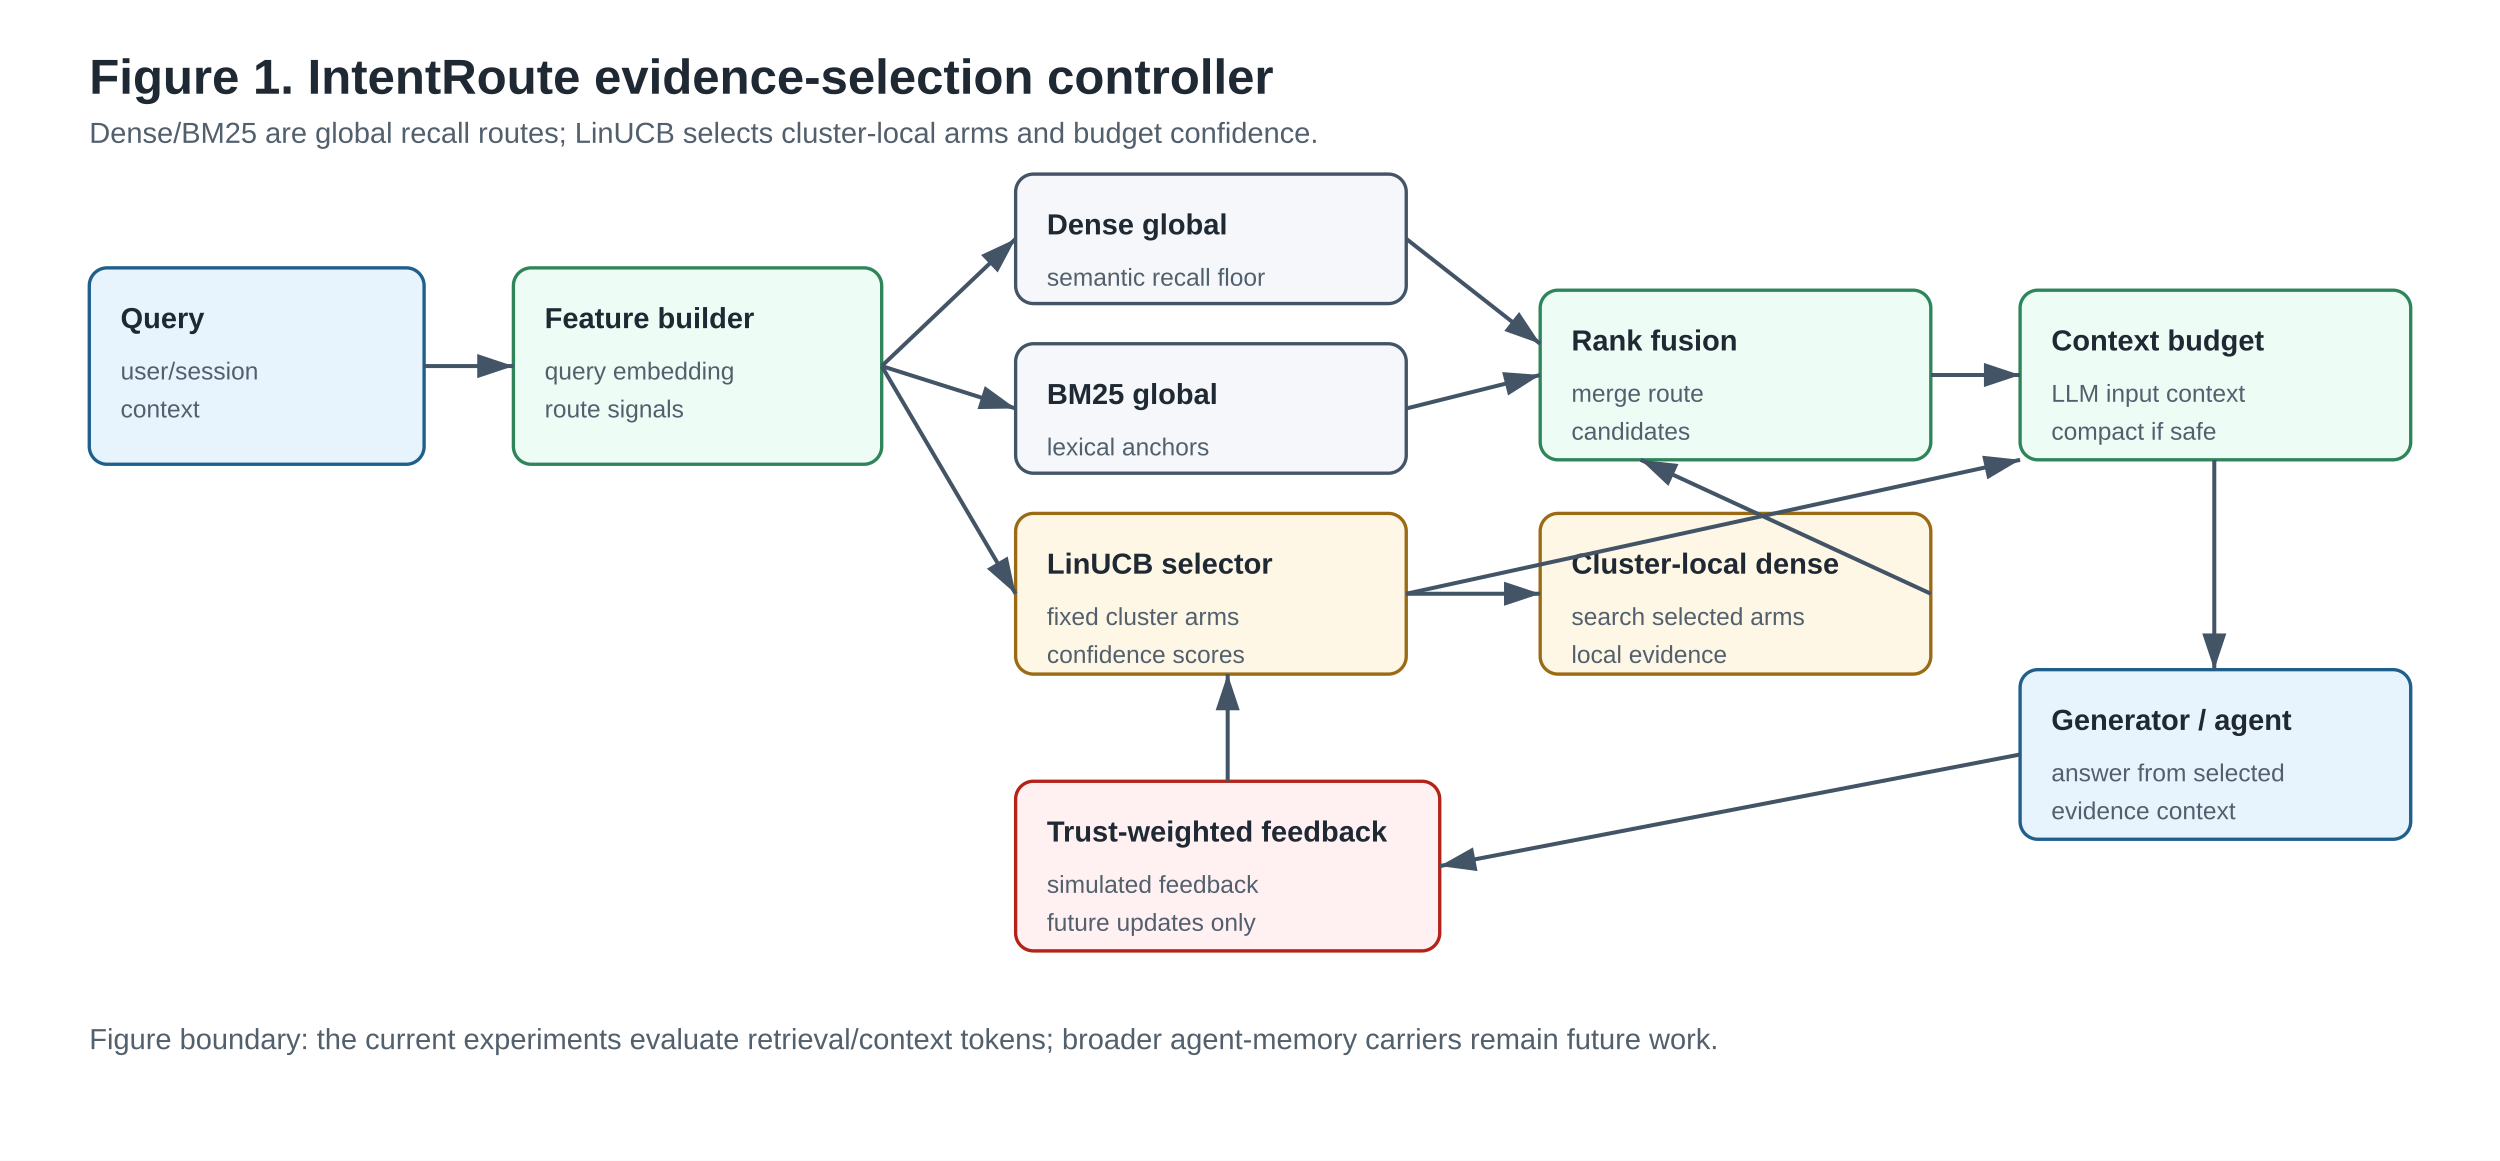
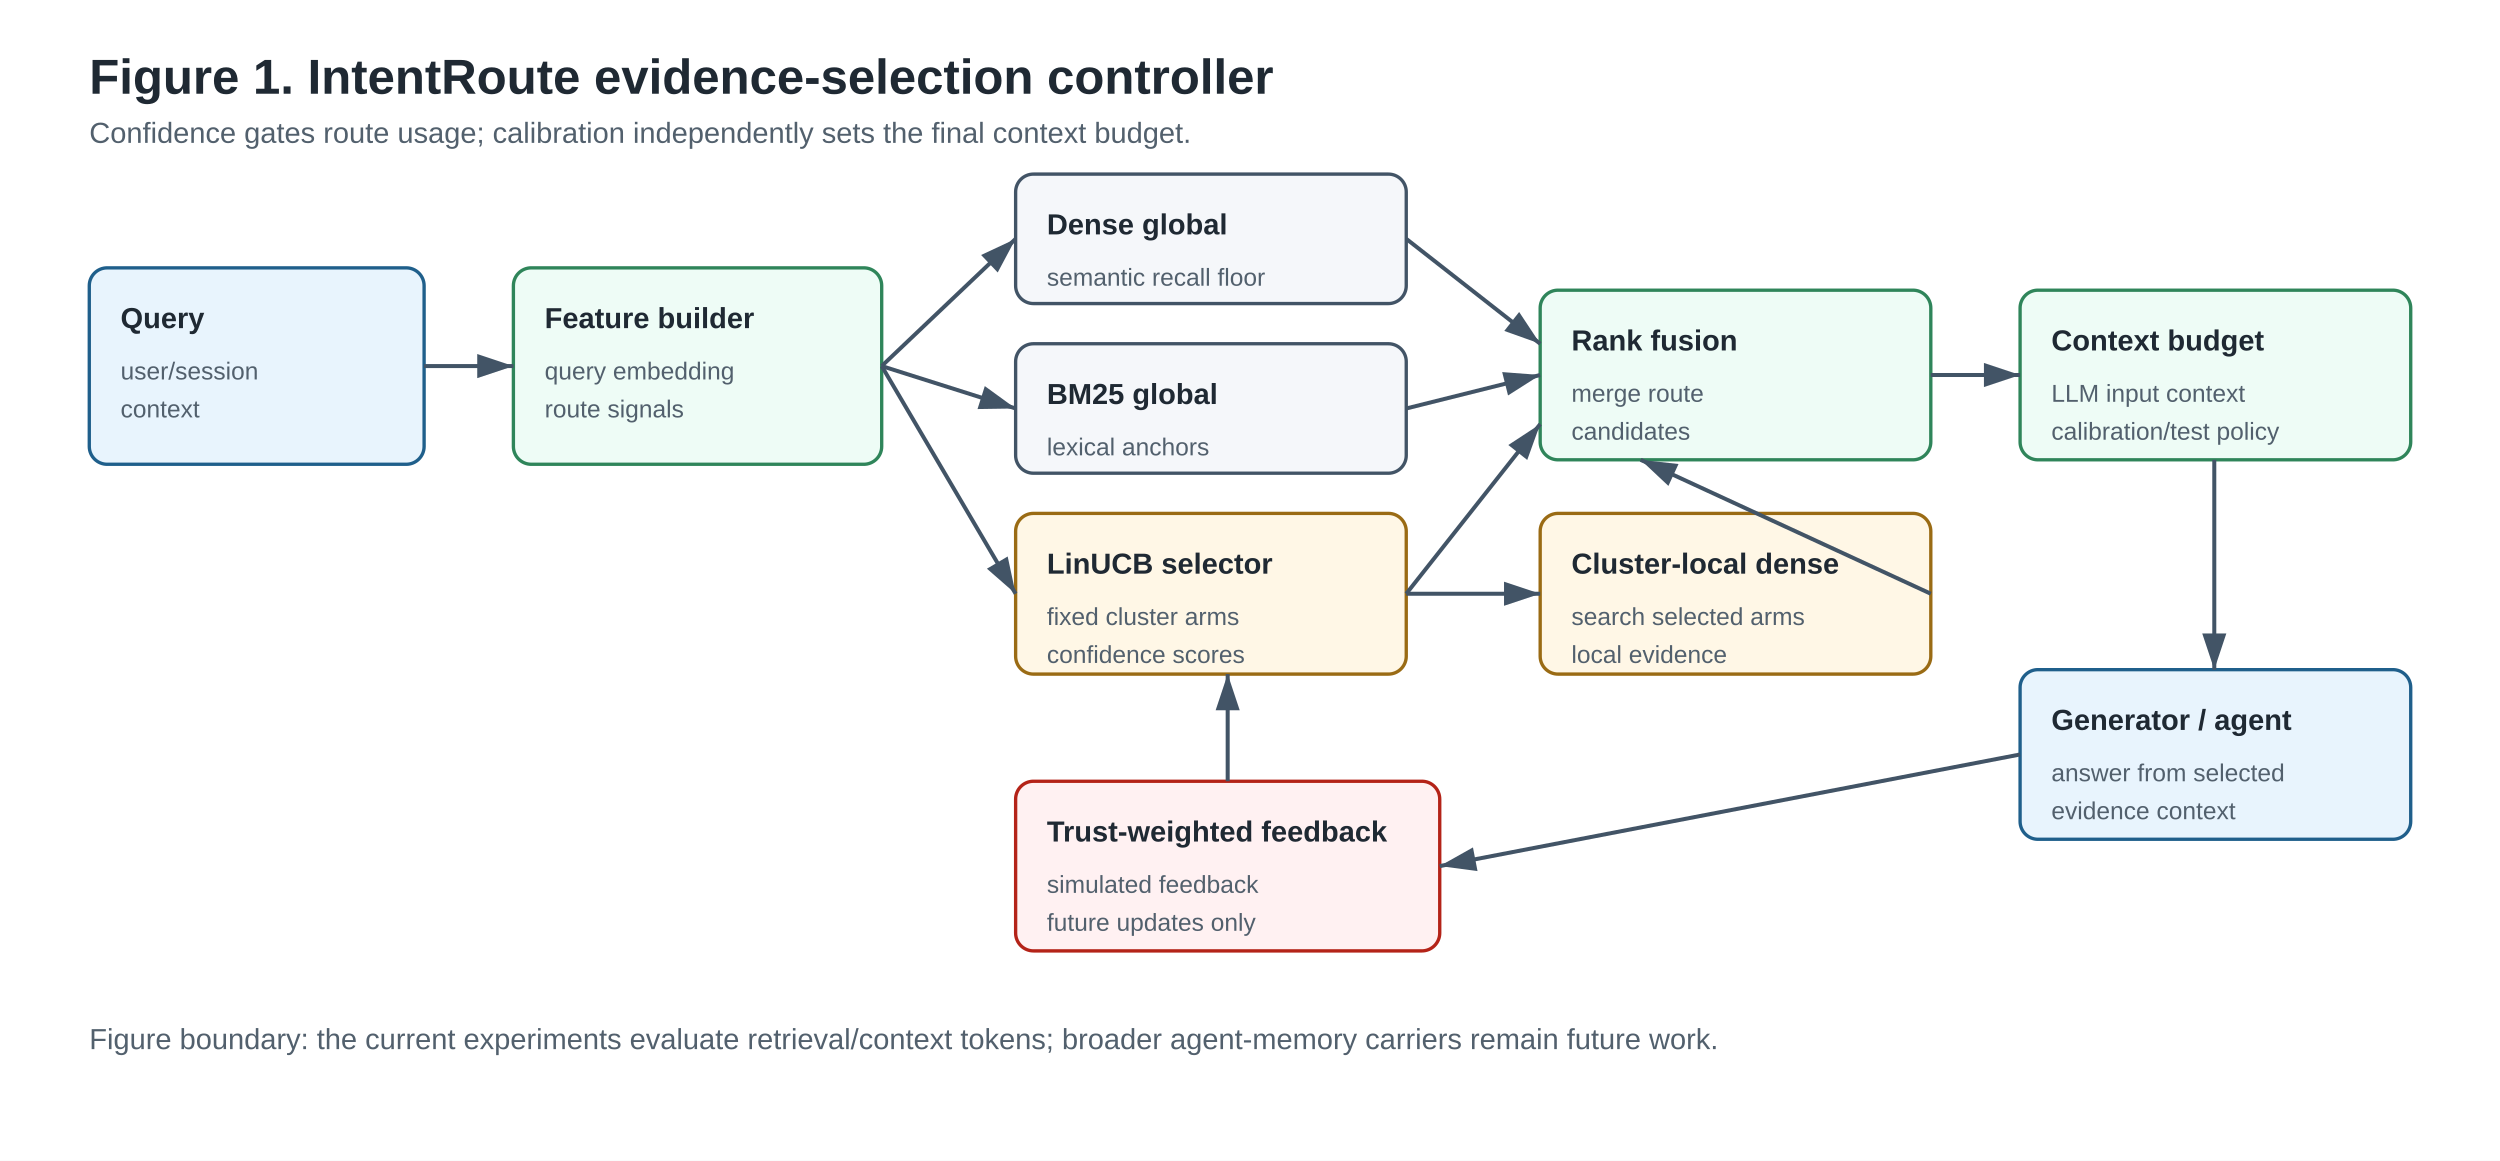
<svg xmlns="http://www.w3.org/2000/svg" width="1120" height="520" viewBox="0 0 1120 520" role="img">
  <defs>
    <marker id="arrow" markerWidth="10" markerHeight="10" refX="9" refY="3" orient="auto" markerUnits="strokeWidth">
      <path d="M0,0 L0,6 L9,3 z" fill="#425466" />
    </marker>
    <style>
text { font-family: Arial, Helvetica, sans-serif; fill: #1f2933; }
.title { font-size: 22px; font-weight: 700; }
.subtitle { font-size: 13px; fill: #52606d; }
.axis { stroke: #9aa5b1; stroke-width: 1; }
.grid { stroke: #e4e7eb; stroke-width: 1; }
.label { font-size: 12px; fill: #52606d; }
.tick { font-size: 11px; fill: #616e7c; }
.legend { font-size: 12px; fill: #323f4b; }
.box-title { font-size: 13px; font-weight: 700; }
.box-text { font-size: 11px; fill: #52606d; }
</style>
  </defs>
  <rect width="100%" height="100%" fill="#ffffff" />
  <text x="40.0" y="42.0" class="title" text-anchor="start">Figure 1. IntentRoute evidence-selection controller</text>
-   <text x="40.0" y="64.0" class="subtitle" text-anchor="start">Dense/BM25 are global recall routes; LinUCB selects cluster-local arms and budget confidence.</text>
+   <text x="40.0" y="64.0" class="subtitle" text-anchor="start">Confidence gates route usage; calibration independently sets the final context budget.</text>
  <rect x="40" y="120" width="150" height="88" rx="8" fill="#e8f4fd" stroke="#1f5f8b" stroke-width="1.5" />
  <text x="54.0" y="147.0" class="box-title" text-anchor="start">Query</text>
  <text x="54.0" y="170.0" class="box-text" text-anchor="start">user/session</text>
  <text x="54.0" y="187.0" class="box-text" text-anchor="start">context</text>
  <rect x="230" y="120" width="165" height="88" rx="8" fill="#eefcf6" stroke="#2f855a" stroke-width="1.5" />
  <text x="244.0" y="147.0" class="box-title" text-anchor="start">Feature builder</text>
  <text x="244.0" y="170.0" class="box-text" text-anchor="start">query embedding</text>
  <text x="244.0" y="187.0" class="box-text" text-anchor="start">route signals</text>
  <rect x="455" y="78" width="175" height="58" rx="8" fill="#f5f7fa" stroke="#425466" stroke-width="1.5" />
  <text x="469.0" y="105.0" class="box-title" text-anchor="start">Dense global</text>
  <text x="469.0" y="128.0" class="box-text" text-anchor="start">semantic recall floor</text>
  <rect x="455" y="154" width="175" height="58" rx="8" fill="#f5f7fa" stroke="#425466" stroke-width="1.5" />
  <text x="469.0" y="181.0" class="box-title" text-anchor="start">BM25 global</text>
  <text x="469.0" y="204.0" class="box-text" text-anchor="start">lexical anchors</text>
  <rect x="455" y="230" width="175" height="72" rx="8" fill="#fff7e6" stroke="#9a6b14" stroke-width="1.5" />
  <text x="469.0" y="257.0" class="box-title" text-anchor="start">LinUCB selector</text>
  <text x="469.0" y="280.0" class="box-text" text-anchor="start">fixed cluster arms</text>
  <text x="469.0" y="297.0" class="box-text" text-anchor="start">confidence scores</text>
  <rect x="690" y="230" width="175" height="72" rx="8" fill="#fff7e6" stroke="#9a6b14" stroke-width="1.5" />
  <text x="704.0" y="257.0" class="box-title" text-anchor="start">Cluster-local dense</text>
  <text x="704.0" y="280.0" class="box-text" text-anchor="start">search selected arms</text>
  <text x="704.0" y="297.0" class="box-text" text-anchor="start">local evidence</text>
  <rect x="690" y="130" width="175" height="76" rx="8" fill="#eefcf6" stroke="#2f855a" stroke-width="1.5" />
  <text x="704.0" y="157.0" class="box-title" text-anchor="start">Rank fusion</text>
  <text x="704.0" y="180.0" class="box-text" text-anchor="start">merge route</text>
  <text x="704.0" y="197.0" class="box-text" text-anchor="start">candidates</text>
  <rect x="905" y="130" width="175" height="76" rx="8" fill="#eefcf6" stroke="#2f855a" stroke-width="1.5" />
  <text x="919.0" y="157.0" class="box-title" text-anchor="start">Context budget</text>
  <text x="919.0" y="180.0" class="box-text" text-anchor="start">LLM input context</text>
-   <text x="919.0" y="197.0" class="box-text" text-anchor="start">compact if safe</text>
+   <text x="919.0" y="197.0" class="box-text" text-anchor="start">calibration/test policy</text>
  <rect x="905" y="300" width="175" height="76" rx="8" fill="#e8f4fd" stroke="#1f5f8b" stroke-width="1.5" />
  <text x="919.0" y="327.0" class="box-title" text-anchor="start">Generator / agent</text>
  <text x="919.0" y="350.0" class="box-text" text-anchor="start">answer from selected</text>
  <text x="919.0" y="367.0" class="box-text" text-anchor="start">evidence context</text>
  <rect x="455" y="350" width="190" height="76" rx="8" fill="#fff1f2" stroke="#b42318" stroke-width="1.5" />
  <text x="469.0" y="377.0" class="box-title" text-anchor="start">Trust-weighted feedback</text>
  <text x="469.0" y="400.0" class="box-text" text-anchor="start">simulated feedback</text>
  <text x="469.0" y="417.0" class="box-text" text-anchor="start">future updates only</text>
  <line x1="190" y1="164" x2="230" y2="164" stroke="#425466" stroke-width="1.8" marker-end="url(#arrow)" />
  <line x1="395" y1="164" x2="455" y2="107" stroke="#425466" stroke-width="1.8" marker-end="url(#arrow)" />
  <line x1="395" y1="164" x2="455" y2="183" stroke="#425466" stroke-width="1.8" marker-end="url(#arrow)" />
  <line x1="395" y1="164" x2="455" y2="266" stroke="#425466" stroke-width="1.8" marker-end="url(#arrow)" />
  <line x1="630" y1="266" x2="690" y2="266" stroke="#425466" stroke-width="1.8" marker-end="url(#arrow)" />
  <line x1="630" y1="107" x2="690" y2="154" stroke="#425466" stroke-width="1.8" marker-end="url(#arrow)" />
  <line x1="630" y1="183" x2="690" y2="168" stroke="#425466" stroke-width="1.8" marker-end="url(#arrow)" />
  <line x1="865" y1="266" x2="735" y2="206" stroke="#425466" stroke-width="1.8" marker-end="url(#arrow)" />
  <line x1="865" y1="168" x2="905" y2="168" stroke="#425466" stroke-width="1.8" marker-end="url(#arrow)" />
-   <line x1="630" y1="266" x2="905" y2="206" stroke="#425466" stroke-width="1.8" marker-end="url(#arrow)" />
+   <line x1="630" y1="266" x2="690" y2="190" stroke="#425466" stroke-width="1.8" marker-end="url(#arrow)" />
  <line x1="992" y1="206" x2="992" y2="300" stroke="#425466" stroke-width="1.8" marker-end="url(#arrow)" />
  <line x1="905" y1="338" x2="645" y2="388" stroke="#425466" stroke-width="1.8" marker-end="url(#arrow)" />
  <line x1="550" y1="350" x2="550" y2="302" stroke="#425466" stroke-width="1.8" marker-end="url(#arrow)" />
  <text x="40.0" y="470.0" class="subtitle" text-anchor="start">Figure boundary: the current experiments evaluate retrieval/context tokens; broader agent-memory carriers remain future work.</text>
</svg>
